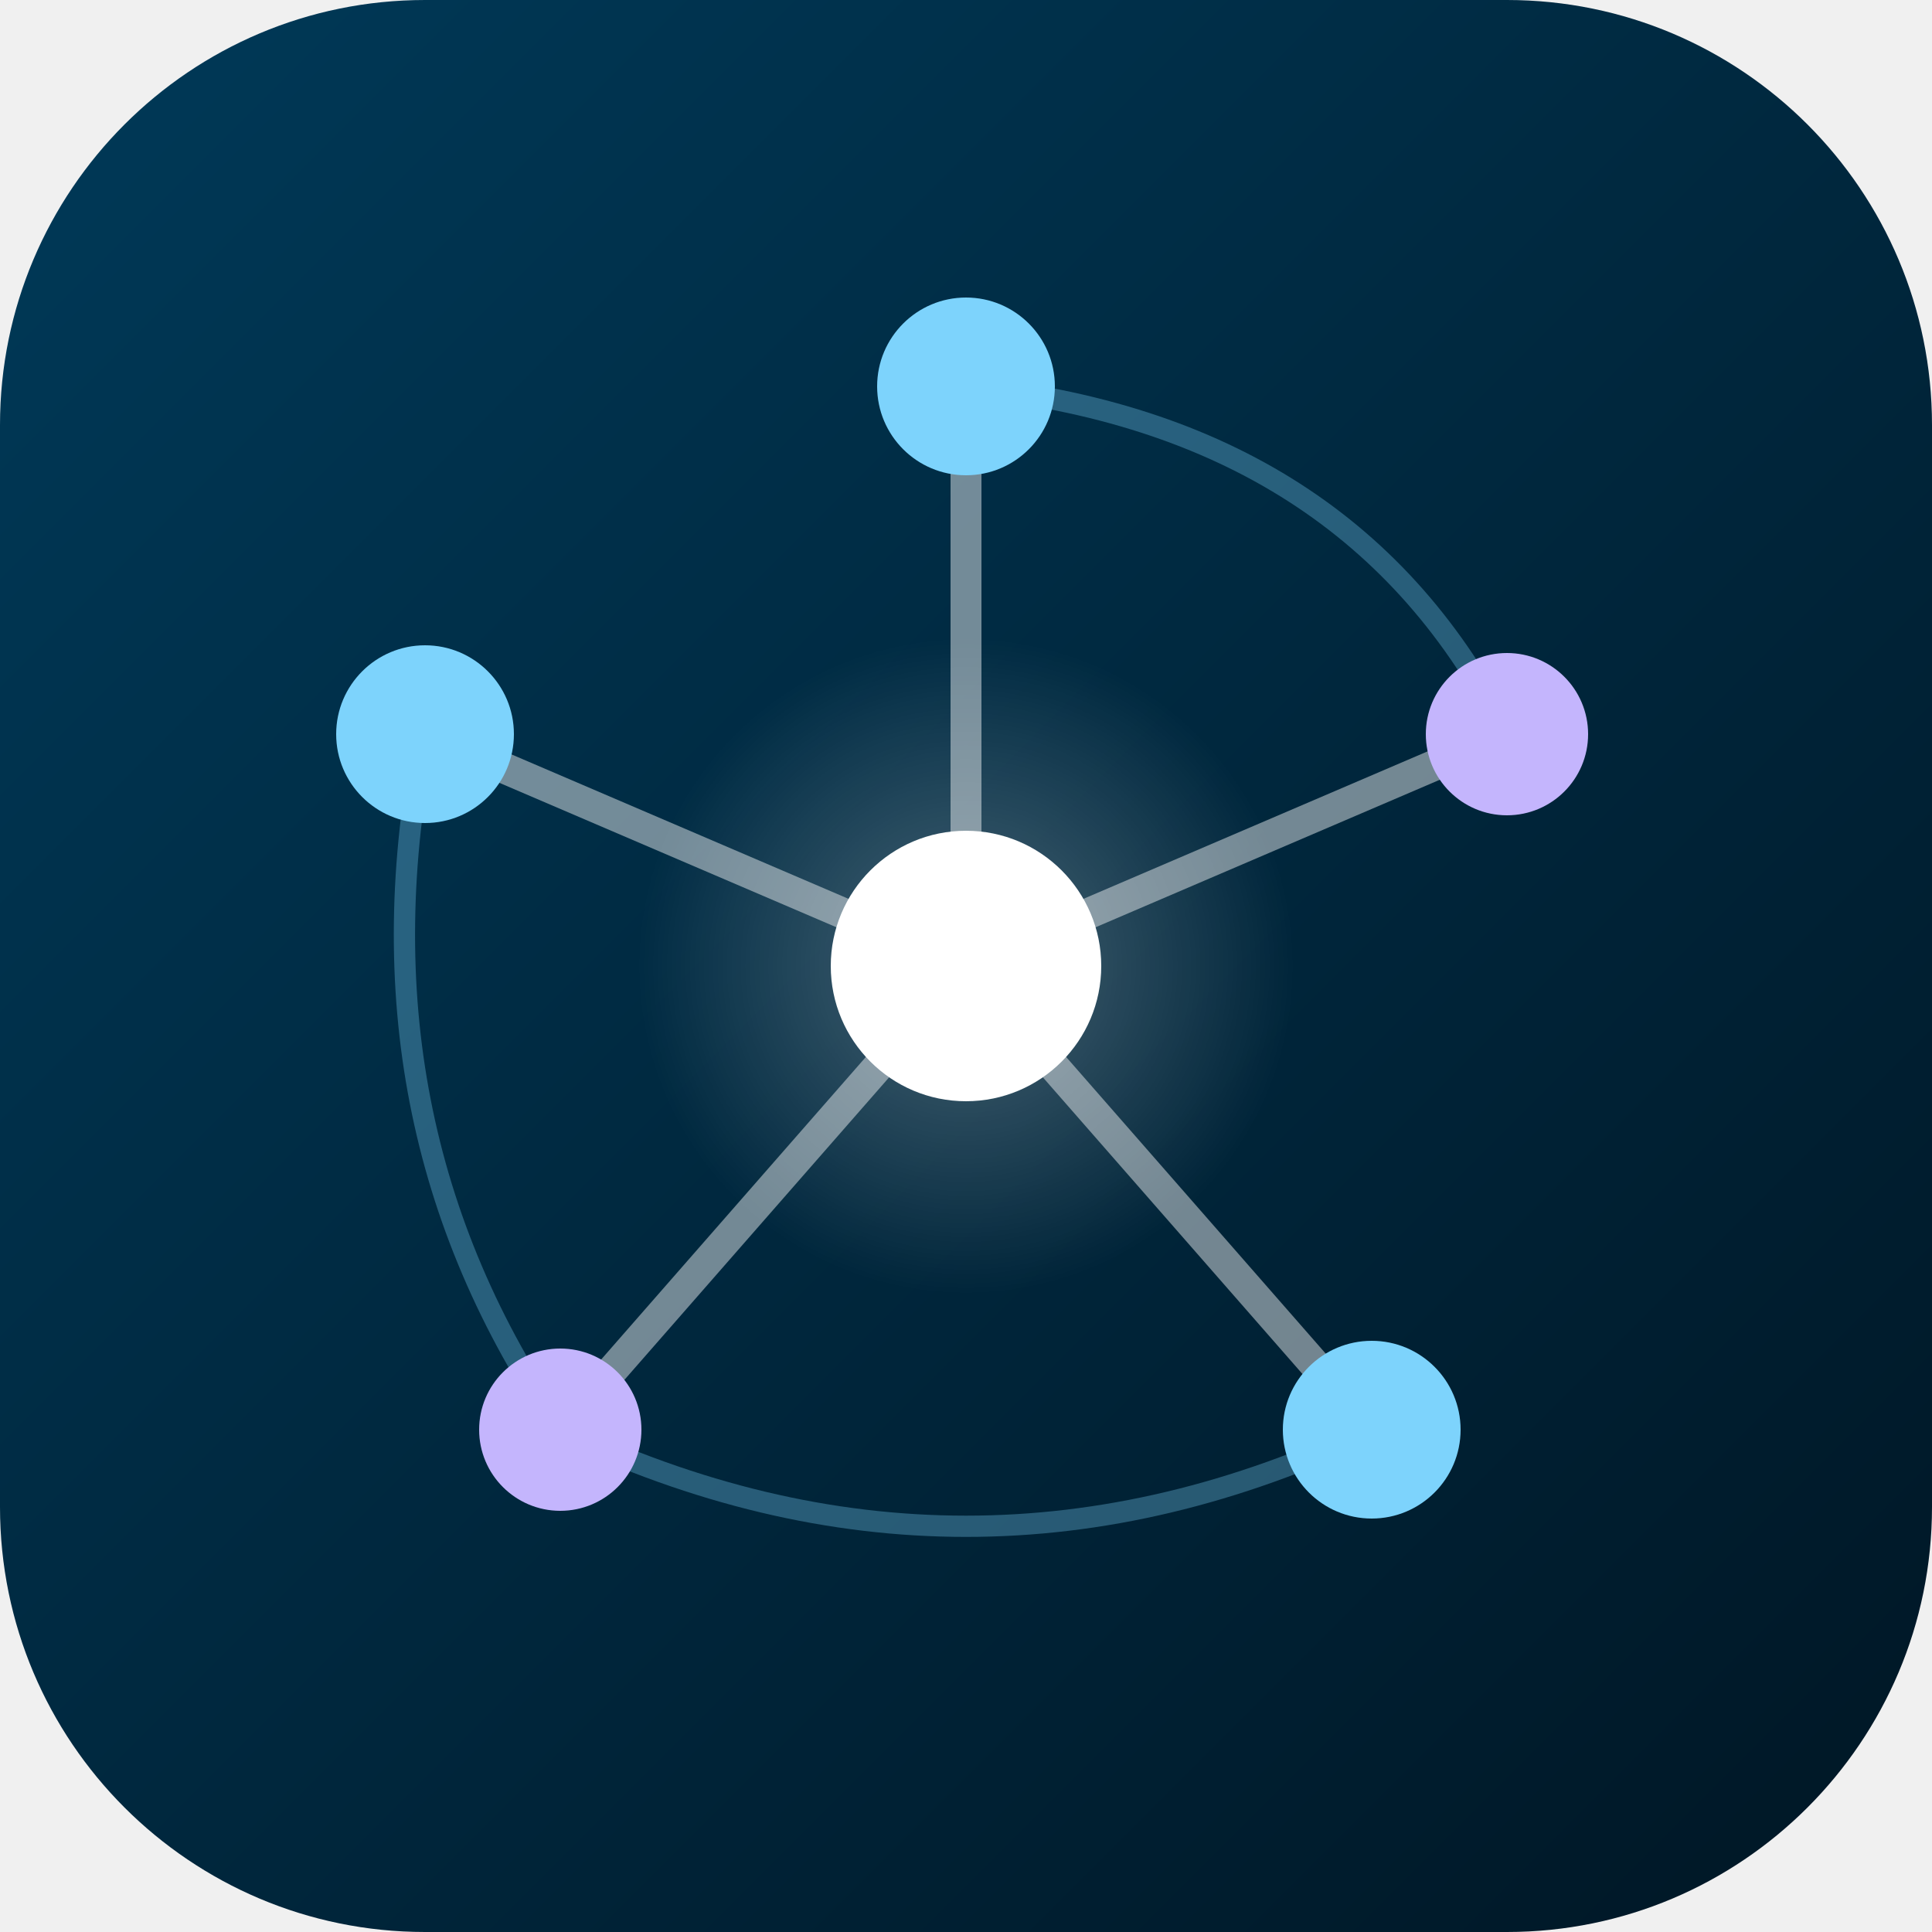
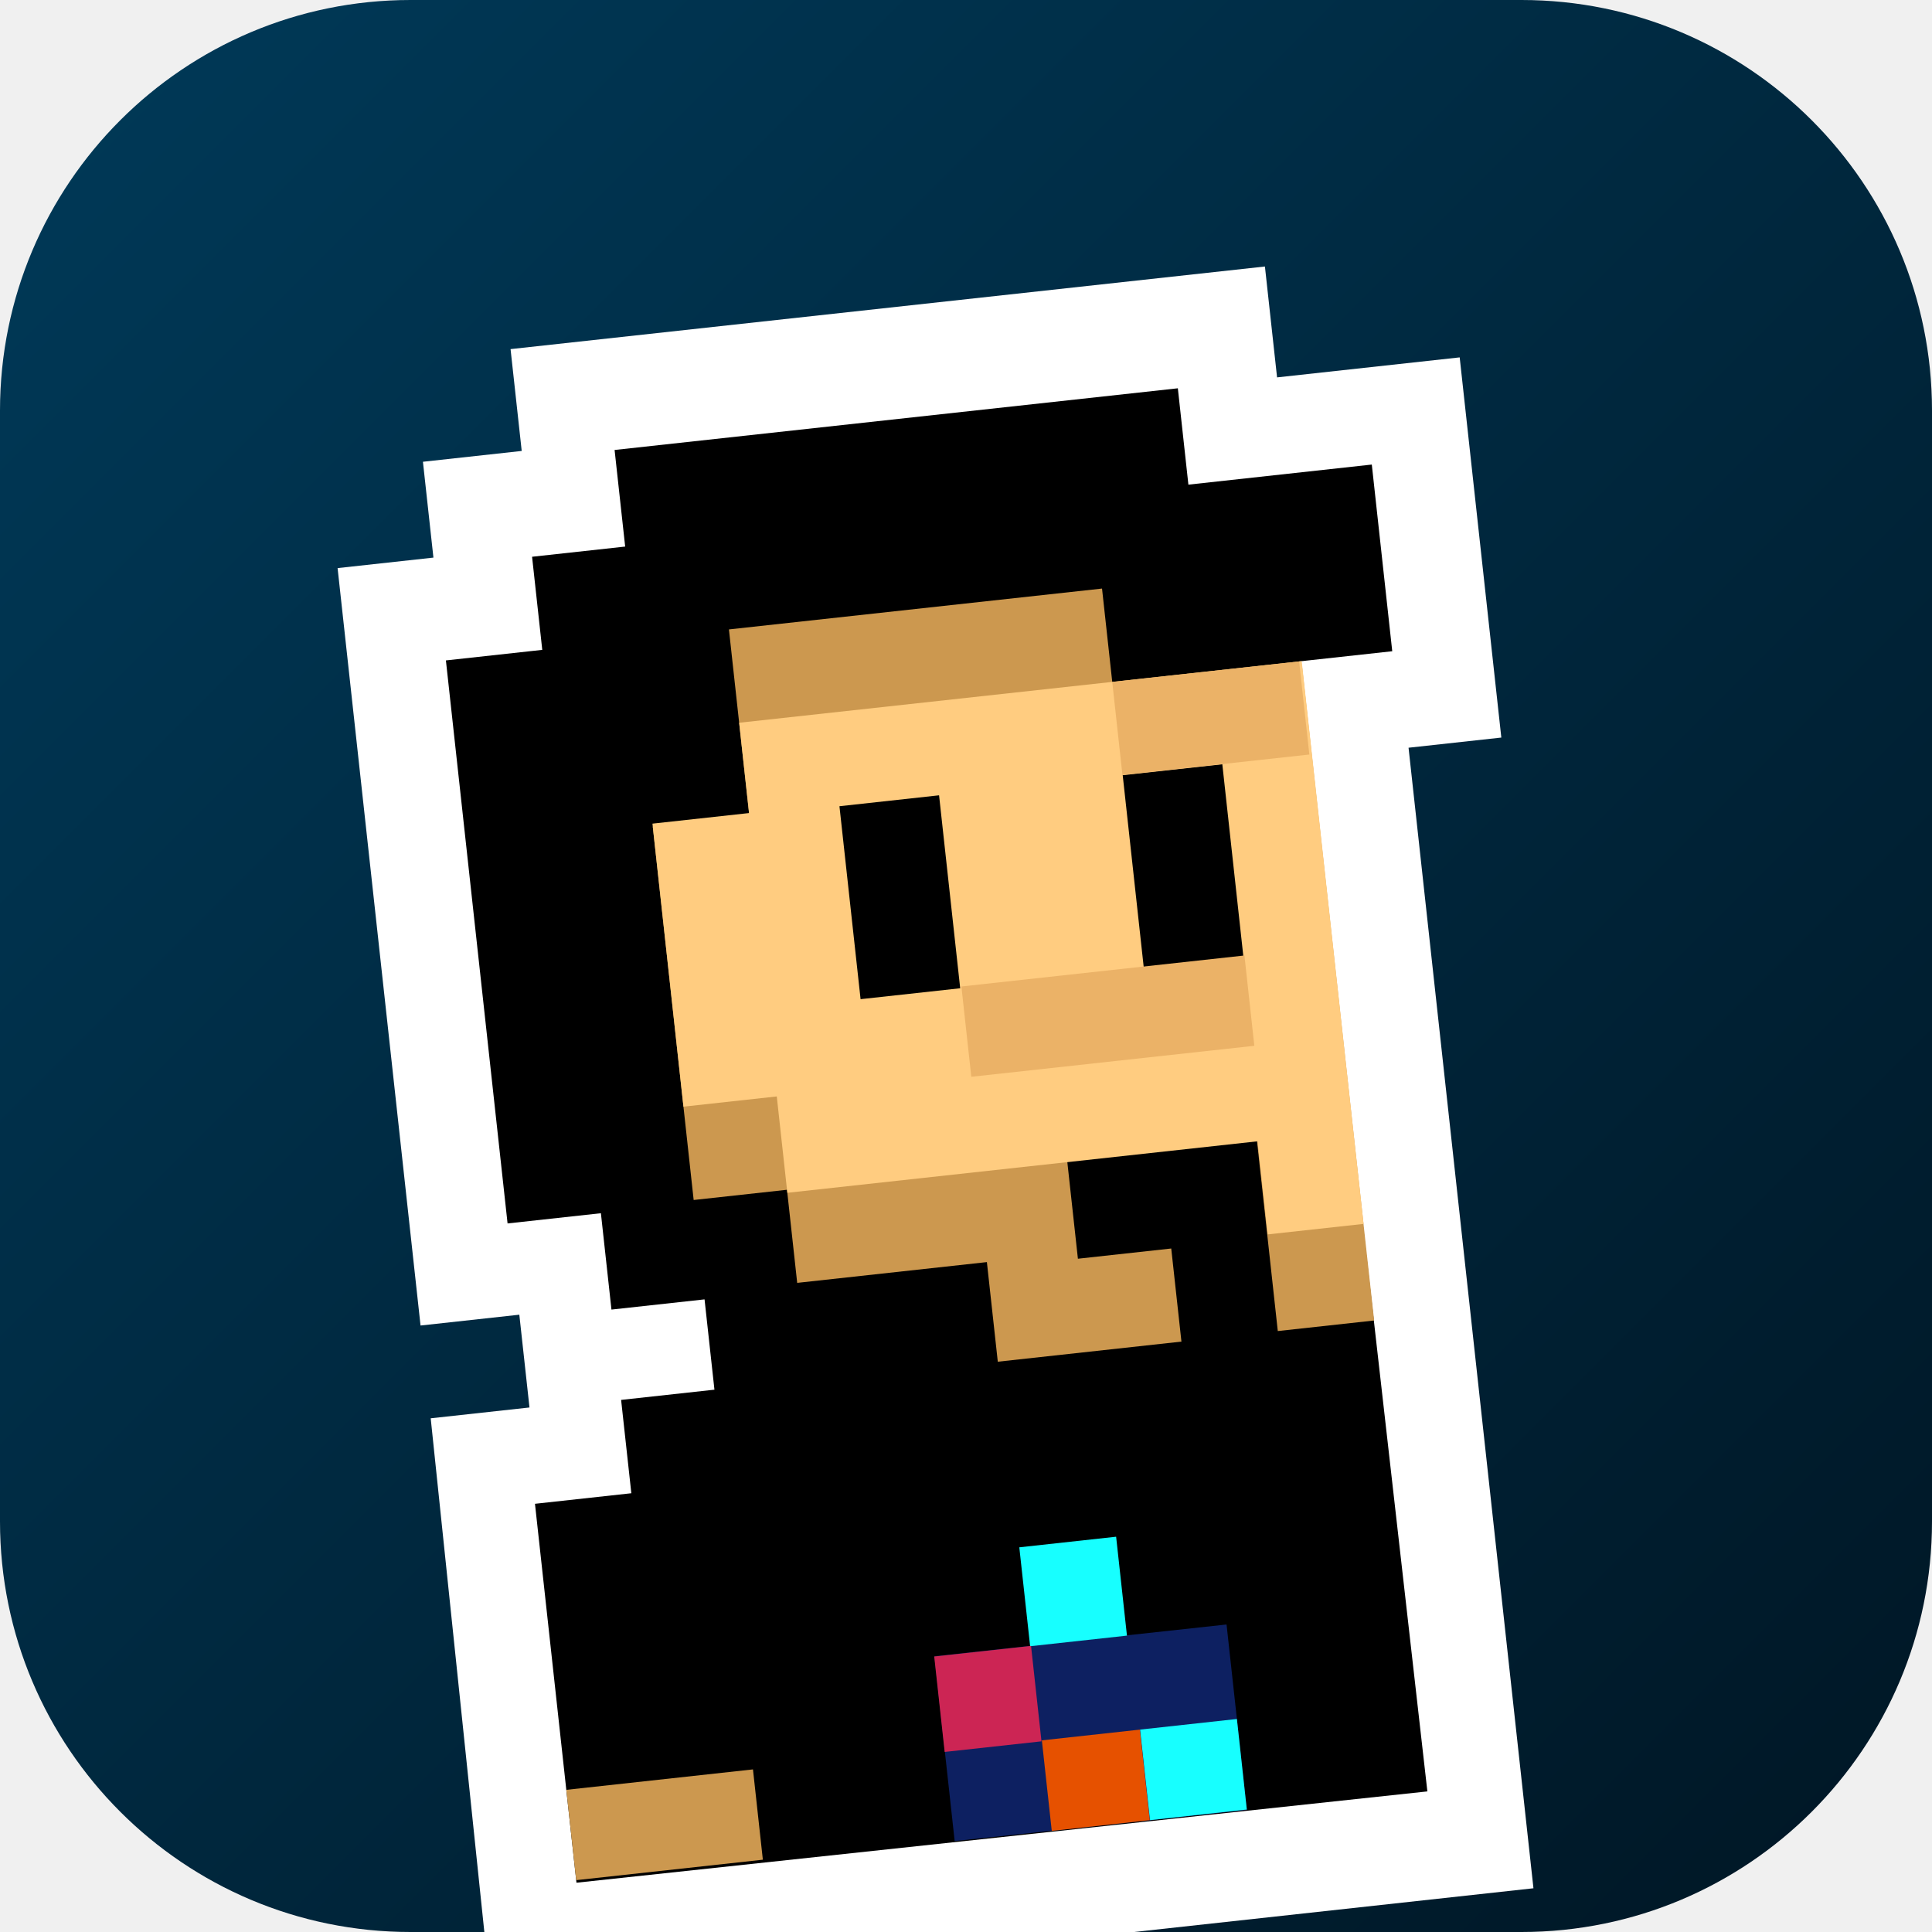
- <svg xmlns="http://www.w3.org/2000/svg" viewBox="0 0 100 100">
+ <svg xmlns="http://www.w3.org/2000/svg" viewBox="0 0 160 160">
  <defs>
    <linearGradient id="bg" x1="0" y1="0" x2="1" y2="1">
      <stop offset="0" stop-color="#003a59" />
      <stop offset="1" stop-color="#001624" />
    </linearGradient>
-     <radialGradient id="glow" cx="0.5" cy="0.5" r="0.5">
-       <stop offset="0" stop-color="#ffffff" stop-opacity="0.28" />
-       <stop offset="1" stop-color="#ffffff" stop-opacity="0" />
-     </radialGradient>
  </defs>
-   <rect width="100" height="100" rx="22" fill="url(#bg)" />
-   <circle cx="50" cy="50" r="17" fill="url(#glow)" />
-   <g stroke="#ffffff" stroke-opacity="0.45" stroke-width="1.6" stroke-linecap="round">
-     <line x1="50" y1="50" x2="50" y2="20" />
-     <line x1="50" y1="50" x2="78" y2="38" />
-     <line x1="50" y1="50" x2="71" y2="74" />
-     <line x1="50" y1="50" x2="29" y2="74" />
-     <line x1="50" y1="50" x2="22" y2="38" />
+   <rect width="160" height="160" rx="34" fill="url(#bg)" />
+   <g transform="translate(12.5 12.5)">
+     <g transform="translate(-9.76 -4.25) scale(.97747)">
+       <path d="M30.92 101.94h8.73v-8.2h-8.73V26.8h8.47v-8.47h8.73v-9h66.67v9.8h16.14v33.6h-8.2v100.8H30.66Z" fill="#fff" transform="scale(.96438)rotate(-6.25 160.33 72.15)" />
+       <path d="M190.47 52.83V36.55h4.14v-4.01h4.01v-3.88h-4v-4.14h-4.01V.33h4.14v-4h4v-4.15h24.2v4.14h7.88v8.02h-4.01l.2 48.57Z" fill="#000" transform="scale(1.98375)rotate(-6.25 320.45 1596.32)" />
+       <path d="M226.93 4.47h-8.13V.33h-16.03v8.02h-4.15v16.04h4.01v4h8.15v4.28h7.89v-4h-4.01v-4.28h8.15v8.28h4.14z" fill="#cc984f" transform="scale(1.98375)rotate(-6.25 320.45 1596.32)" />
+       <path d="M218.67 4.34h-15.9v3.88h-4.15v12.16h4.01v4.14h20.2v4h4.12l-.01-24.18z" fill="#ffcc80" transform="scale(1.98375)rotate(-6.25 320.45 1596.32)" />
+       <path d="M206.64 8.35h4.28v8.29h-4.28zM218.81 8.35h4.28v8.29h-4.28z" fill="#000" transform="scale(1.98375)rotate(-6.25 320.45 1596.32)" />
+       <path d="M210.98 16.57h12.16v3.88h-12.16z" fill="#ebb267" transform="scale(1.98375)rotate(-6.25 320.45 1596.32)" />
+       <path d="M218.8 4.34h8.03v4h-8.03z" fill="#ebb267" transform="scale(1.98375)rotate(-6.25 320.45 1596.32)" />
+       <path d="M190.47 48.84h8.02v3.88h-8.02z" fill="#cc984f" transform="scale(1.98375)rotate(-6.25 320.45 1596.32)" />
+       <path d="M206.72 52.82v-7.94l12.55.01v7.97z" fill="#0d2061" transform="scale(1.98375)rotate(-6.25 320.45 1596.32)" />
+       <path d="M210.83 40.65h4.16v4.25h-4.16z" fill="#17ffff" transform="scale(1.98375)rotate(-6.25 320.45 1596.32)" />
+       <path d="M215.11 48.95h4.16v3.89h-4.16z" fill="#17ffff" transform="scale(1.98375)rotate(-6.25 320.45 1596.32)" />
+       <path d="M210.89 48.95h4.21v3.89h-4.21z" fill="#e65100" transform="scale(1.98375)rotate(-6.25 320.45 1596.32)" />
+       <path d="M206.71 44.89h4.16v4.1h-4.16z" fill="#cc2554" transform="scale(1.98375)rotate(-6.25 320.45 1596.32)" />
+     </g>
  </g>
-   <g stroke="#7dd3fc" stroke-opacity="0.32" stroke-width="1.1" fill="none">
-     <path d="M50 20 Q70 22 78 38" />
-     <path d="M29 74 Q50 84 71 74" />
-     <path d="M22 38 Q18 58 29 74" />
-   </g>
-   <circle cx="50" cy="50" r="7" fill="#ffffff" />
-   <circle cx="50" cy="20" r="4.6" fill="#7dd3fc" />
-   <circle cx="78" cy="38" r="4.2" fill="#c4b5fd" />
-   <circle cx="71" cy="74" r="4.6" fill="#7dd3fc" />
-   <circle cx="29" cy="74" r="4.2" fill="#c4b5fd" />
-   <circle cx="22" cy="38" r="4.6" fill="#7dd3fc" />
</svg>
